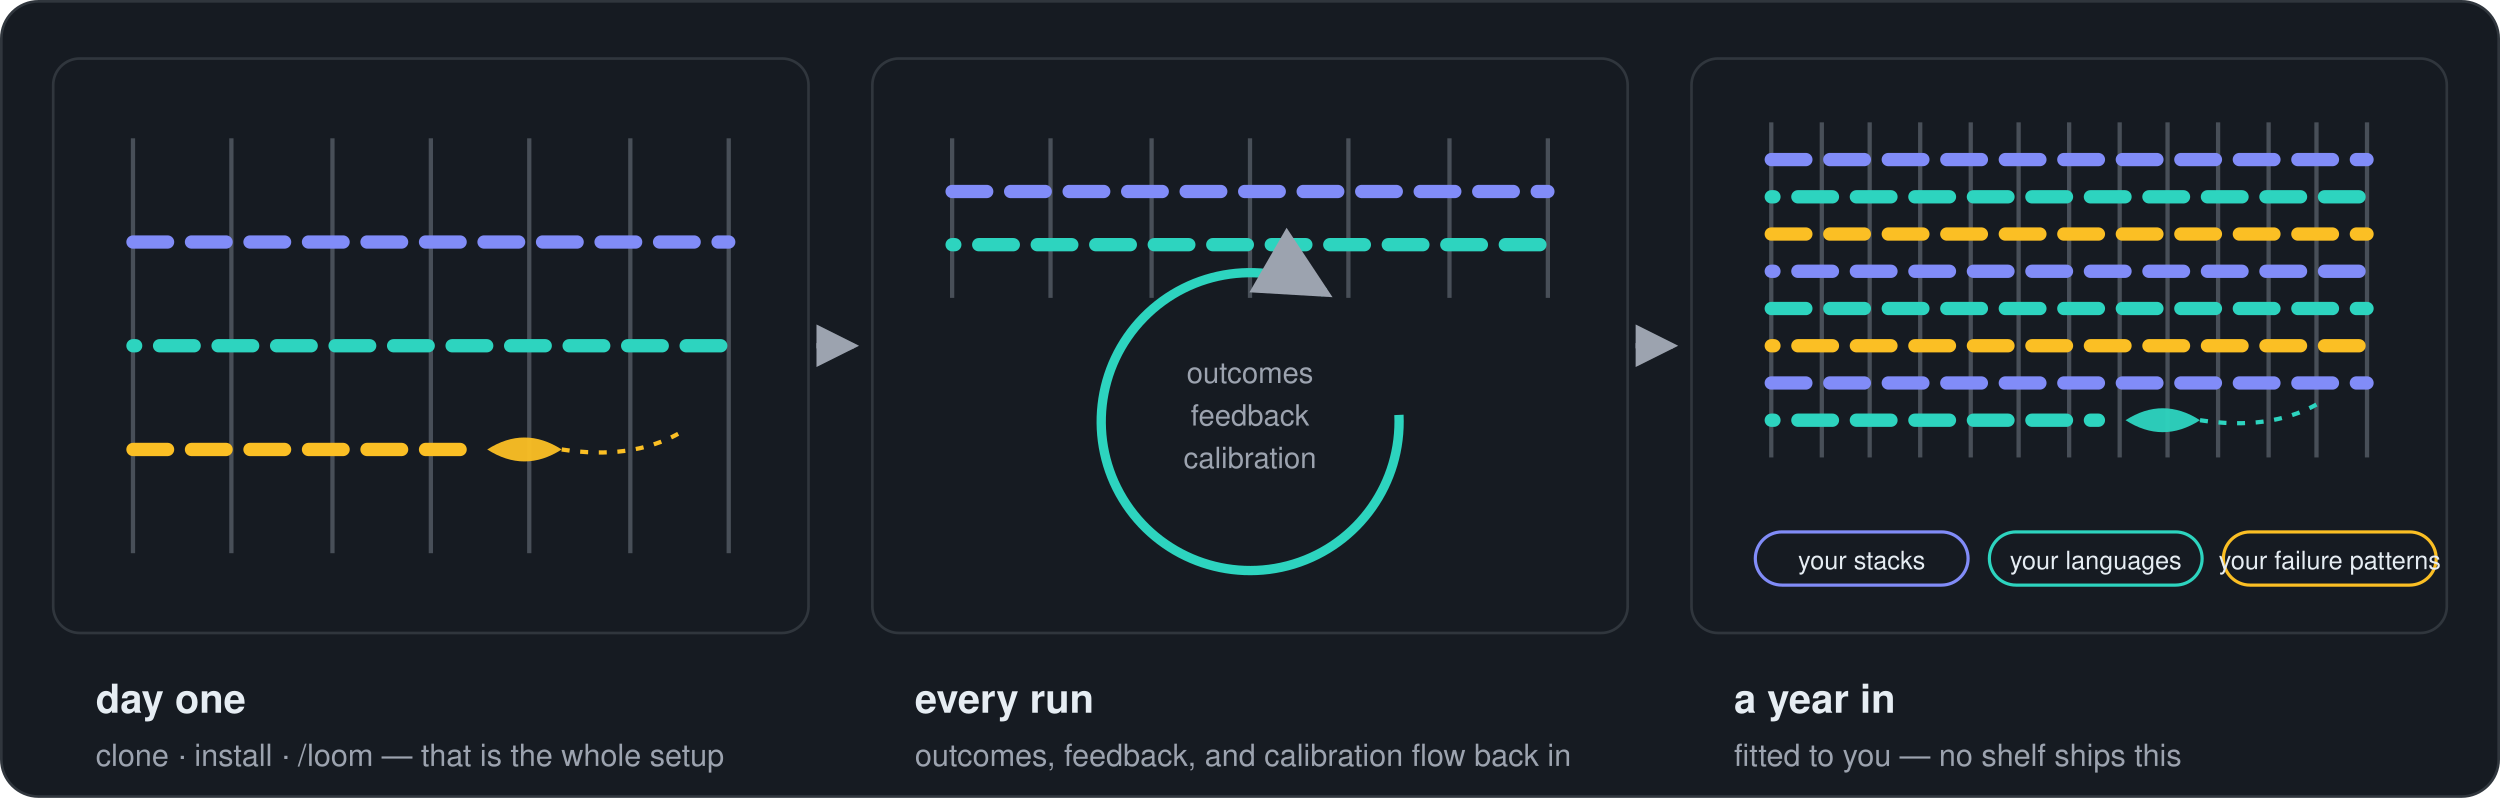
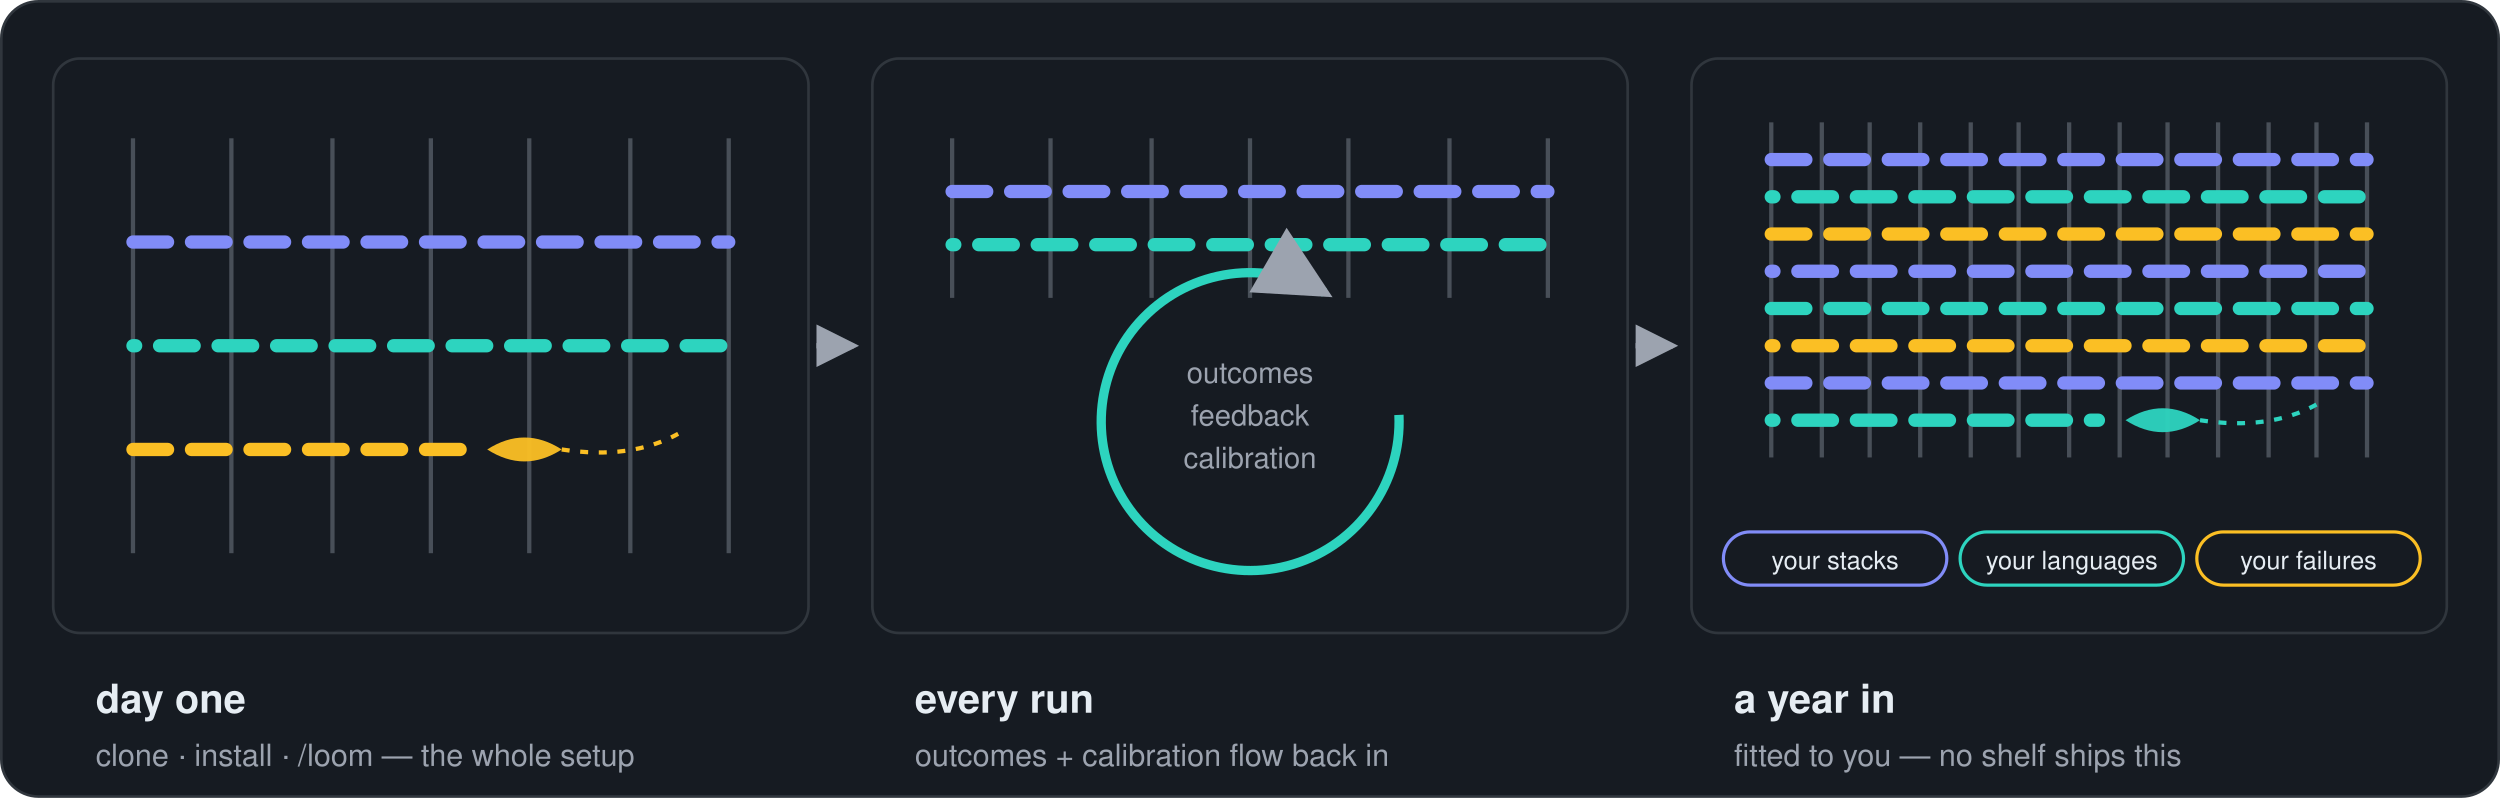
<svg xmlns="http://www.w3.org/2000/svg" viewBox="0 0 940 300" role="img" aria-label="a Loom compounds: day one, every run, a year in">
  <rect x="0.5" y="0.5" width="939" height="299" rx="14" fill="#161b22" stroke="#30363d" />
  <defs>
    <marker id="gr" viewBox="0 0 8 8" refX="7" refY="4" markerWidth="8" markerHeight="8" orient="auto">
      <path d="M0,0 L8,4 L0,8 z" fill="#9ca3af" />
    </marker>
  </defs>
  <rect x="20" y="22" width="284" height="216" rx="10" fill="#161b22" stroke="#30363d" />
  <text x="36" y="268" font-family="-apple-system,Segoe UI,Helvetica,Arial,sans-serif" font-size="15" font-weight="700" fill="#e6edf3">day one</text>
-   <text x="36" y="288" font-family="-apple-system,Segoe UI,Helvetica,Arial,sans-serif" font-size="11.5" fill="#9ca3af">clone · install · /loom — that is the whole setup</text>
+   <text x="36" y="288" font-family="-apple-system,Segoe UI,Helvetica,Arial,sans-serif" font-size="11.5" fill="#9ca3af">clone · install · /loom — the whole setup</text>
  <line x1="307" y1="130.0" x2="321" y2="130.0" stroke="#9ca3af" stroke-width="2" marker-end="url(#gr)" />
  <rect x="328" y="22" width="284" height="216" rx="10" fill="#161b22" stroke="#30363d" />
  <text x="344" y="268" font-family="-apple-system,Segoe UI,Helvetica,Arial,sans-serif" font-size="15" font-weight="700" fill="#e6edf3">every run</text>
-   <text x="344" y="288" font-family="-apple-system,Segoe UI,Helvetica,Arial,sans-serif" font-size="11.5" fill="#9ca3af">outcomes, feedback, and calibration flow back in</text>
+   <text x="344" y="288" font-family="-apple-system,Segoe UI,Helvetica,Arial,sans-serif" font-size="11.5" fill="#9ca3af">outcomes + calibration flow back in</text>
  <line x1="615" y1="130.0" x2="629" y2="130.0" stroke="#9ca3af" stroke-width="2" marker-end="url(#gr)" />
  <rect x="636" y="22" width="284" height="216" rx="10" fill="#161b22" stroke="#30363d" />
  <text x="652" y="268" font-family="-apple-system,Segoe UI,Helvetica,Arial,sans-serif" font-size="15" font-weight="700" fill="#e6edf3">a year in</text>
  <text x="652" y="288" font-family="-apple-system,Segoe UI,Helvetica,Arial,sans-serif" font-size="11.5" fill="#9ca3af">fitted to you — no shelf ships this</text>
  <line x1="50" y1="52" x2="50" y2="208" stroke="#484f58" stroke-width="1.6" />
  <line x1="87" y1="52" x2="87" y2="208" stroke="#484f58" stroke-width="1.6" />
  <line x1="125" y1="52" x2="125" y2="208" stroke="#484f58" stroke-width="1.6" />
  <line x1="162" y1="52" x2="162" y2="208" stroke="#484f58" stroke-width="1.6" />
  <line x1="199" y1="52" x2="199" y2="208" stroke="#484f58" stroke-width="1.6" />
  <line x1="237" y1="52" x2="237" y2="208" stroke="#484f58" stroke-width="1.6" />
  <line x1="274" y1="52" x2="274" y2="208" stroke="#484f58" stroke-width="1.6" />
  <line x1="50" y1="91" x2="274" y2="91" stroke="#818cf8" stroke-width="5" stroke-linecap="round" stroke-dasharray="13 9" stroke-dashoffset="0" />
  <line x1="50" y1="130" x2="274" y2="130" stroke="#2dd4bf" stroke-width="5" stroke-linecap="round" stroke-dasharray="13 9" stroke-dashoffset="12" />
  <line x1="50" y1="169" x2="173" y2="169" stroke="#fbbf24" stroke-width="5" stroke-linecap="round" stroke-dasharray="13 9" stroke-dashoffset="0" />
  <path d="M183.2 169.0 q14 -9 28 0 q-14 9 -28 0 z" fill="#fbbf24" opacity="0.95" />
  <path d="M211.2 169.0 q26 4 44 -6" stroke="#fbbf24" stroke-width="1.6" fill="none" stroke-dasharray="3 4" />
  <line x1="358" y1="52" x2="358" y2="112" stroke="#484f58" stroke-width="1.6" />
  <line x1="395" y1="52" x2="395" y2="112" stroke="#484f58" stroke-width="1.6" />
  <line x1="433" y1="52" x2="433" y2="112" stroke="#484f58" stroke-width="1.6" />
  <line x1="470" y1="52" x2="470" y2="112" stroke="#484f58" stroke-width="1.6" />
  <line x1="507" y1="52" x2="507" y2="112" stroke="#484f58" stroke-width="1.6" />
  <line x1="545" y1="52" x2="545" y2="112" stroke="#484f58" stroke-width="1.6" />
  <line x1="582" y1="52" x2="582" y2="112" stroke="#484f58" stroke-width="1.6" />
  <line x1="358" y1="72" x2="582" y2="72" stroke="#818cf8" stroke-width="5" stroke-linecap="round" stroke-dasharray="13 9" stroke-dashoffset="0" />
  <line x1="358" y1="92" x2="582" y2="92" stroke="#2dd4bf" stroke-width="5" stroke-linecap="round" stroke-dasharray="13 9" stroke-dashoffset="12" />
  <path d="M 526.0 156.0 A 56 56 0 1 1 498.0 110.0" fill="none" stroke="#2dd4bf" stroke-width="3.5" marker-end="url(#gr)" />
  <text x="470.0" y="144.0" font-family="-apple-system,Segoe UI,Helvetica,Arial,sans-serif" font-size="11" text-anchor="middle" fill="#9ca3af">outcomes</text>
  <text x="470.0" y="160.0" font-family="-apple-system,Segoe UI,Helvetica,Arial,sans-serif" font-size="11" text-anchor="middle" fill="#9ca3af">feedback</text>
  <text x="470.0" y="176.0" font-family="-apple-system,Segoe UI,Helvetica,Arial,sans-serif" font-size="11" text-anchor="middle" fill="#9ca3af">calibration</text>
  <line x1="666" y1="46" x2="666" y2="172" stroke="#484f58" stroke-width="1.6" />
  <line x1="685" y1="46" x2="685" y2="172" stroke="#484f58" stroke-width="1.6" />
  <line x1="703" y1="46" x2="703" y2="172" stroke="#484f58" stroke-width="1.6" />
  <line x1="722" y1="46" x2="722" y2="172" stroke="#484f58" stroke-width="1.6" />
  <line x1="741" y1="46" x2="741" y2="172" stroke="#484f58" stroke-width="1.6" />
  <line x1="759" y1="46" x2="759" y2="172" stroke="#484f58" stroke-width="1.6" />
  <line x1="778" y1="46" x2="778" y2="172" stroke="#484f58" stroke-width="1.6" />
  <line x1="797" y1="46" x2="797" y2="172" stroke="#484f58" stroke-width="1.6" />
  <line x1="815" y1="46" x2="815" y2="172" stroke="#484f58" stroke-width="1.6" />
  <line x1="834" y1="46" x2="834" y2="172" stroke="#484f58" stroke-width="1.6" />
  <line x1="853" y1="46" x2="853" y2="172" stroke="#484f58" stroke-width="1.6" />
  <line x1="871" y1="46" x2="871" y2="172" stroke="#484f58" stroke-width="1.6" />
  <line x1="890" y1="46" x2="890" y2="172" stroke="#484f58" stroke-width="1.6" />
  <line x1="666" y1="60" x2="890" y2="60" stroke="#818cf8" stroke-width="5" stroke-linecap="round" stroke-dasharray="13 9" stroke-dashoffset="0" />
  <line x1="666" y1="74" x2="890" y2="74" stroke="#2dd4bf" stroke-width="5" stroke-linecap="round" stroke-dasharray="13 9" stroke-dashoffset="12" />
  <line x1="666" y1="88" x2="890" y2="88" stroke="#fbbf24" stroke-width="5" stroke-linecap="round" stroke-dasharray="13 9" stroke-dashoffset="0" />
  <line x1="666" y1="102" x2="890" y2="102" stroke="#818cf8" stroke-width="5" stroke-linecap="round" stroke-dasharray="13 9" stroke-dashoffset="12" />
  <line x1="666" y1="116" x2="890" y2="116" stroke="#2dd4bf" stroke-width="5" stroke-linecap="round" stroke-dasharray="13 9" stroke-dashoffset="0" />
  <line x1="666" y1="130" x2="890" y2="130" stroke="#fbbf24" stroke-width="5" stroke-linecap="round" stroke-dasharray="13 9" stroke-dashoffset="12" />
  <line x1="666" y1="144" x2="890" y2="144" stroke="#818cf8" stroke-width="5" stroke-linecap="round" stroke-dasharray="13 9" stroke-dashoffset="0" />
  <line x1="666" y1="158" x2="789" y2="158" stroke="#2dd4bf" stroke-width="5" stroke-linecap="round" stroke-dasharray="13 9" stroke-dashoffset="12" />
  <path d="M799.2 158.0 q14 -9 28 0 q-14 9 -28 0 z" fill="#2dd4bf" opacity="0.95" />
  <path d="M827.2 158.0 q26 4 44 -6" stroke="#2dd4bf" stroke-width="1.6" fill="none" stroke-dasharray="3 4" />
-   <rect x="660" y="200" width="80" height="20" rx="10" fill="#161b22" stroke="#818cf8" stroke-width="1.2" />
-   <text x="700" y="214" font-family="-apple-system,Segoe UI,Helvetica,Arial,sans-serif" font-size="9.5" text-anchor="middle" fill="#e6edf3">your stacks</text>
-   <rect x="748" y="200" width="80" height="20" rx="10" fill="#161b22" stroke="#2dd4bf" stroke-width="1.2" />
-   <text x="788" y="214" font-family="-apple-system,Segoe UI,Helvetica,Arial,sans-serif" font-size="9.5" text-anchor="middle" fill="#e6edf3">your languages</text>
-   <rect x="836" y="200" width="80" height="20" rx="10" fill="#161b22" stroke="#fbbf24" stroke-width="1.2" />
-   <text x="876" y="214" font-family="-apple-system,Segoe UI,Helvetica,Arial,sans-serif" font-size="9.5" text-anchor="middle" fill="#e6edf3">your failure patterns</text>
+   <rect x="648" y="200" width="84" height="20" rx="10" fill="#161b22" stroke="#818cf8" stroke-width="1.2" />
+   <text x="690" y="214" font-family="-apple-system,Segoe UI,Helvetica,Arial,sans-serif" font-size="9.5" text-anchor="middle" fill="#e6edf3">your stacks</text>
+   <rect x="737" y="200" width="84" height="20" rx="10" fill="#161b22" stroke="#2dd4bf" stroke-width="1.2" />
+   <text x="779" y="214" font-family="-apple-system,Segoe UI,Helvetica,Arial,sans-serif" font-size="9.5" text-anchor="middle" fill="#e6edf3">your languages</text>
+   <rect x="826" y="200" width="84" height="20" rx="10" fill="#161b22" stroke="#fbbf24" stroke-width="1.2" />
+   <text x="868" y="214" font-family="-apple-system,Segoe UI,Helvetica,Arial,sans-serif" font-size="9.5" text-anchor="middle" fill="#e6edf3">your failures</text>
</svg>
